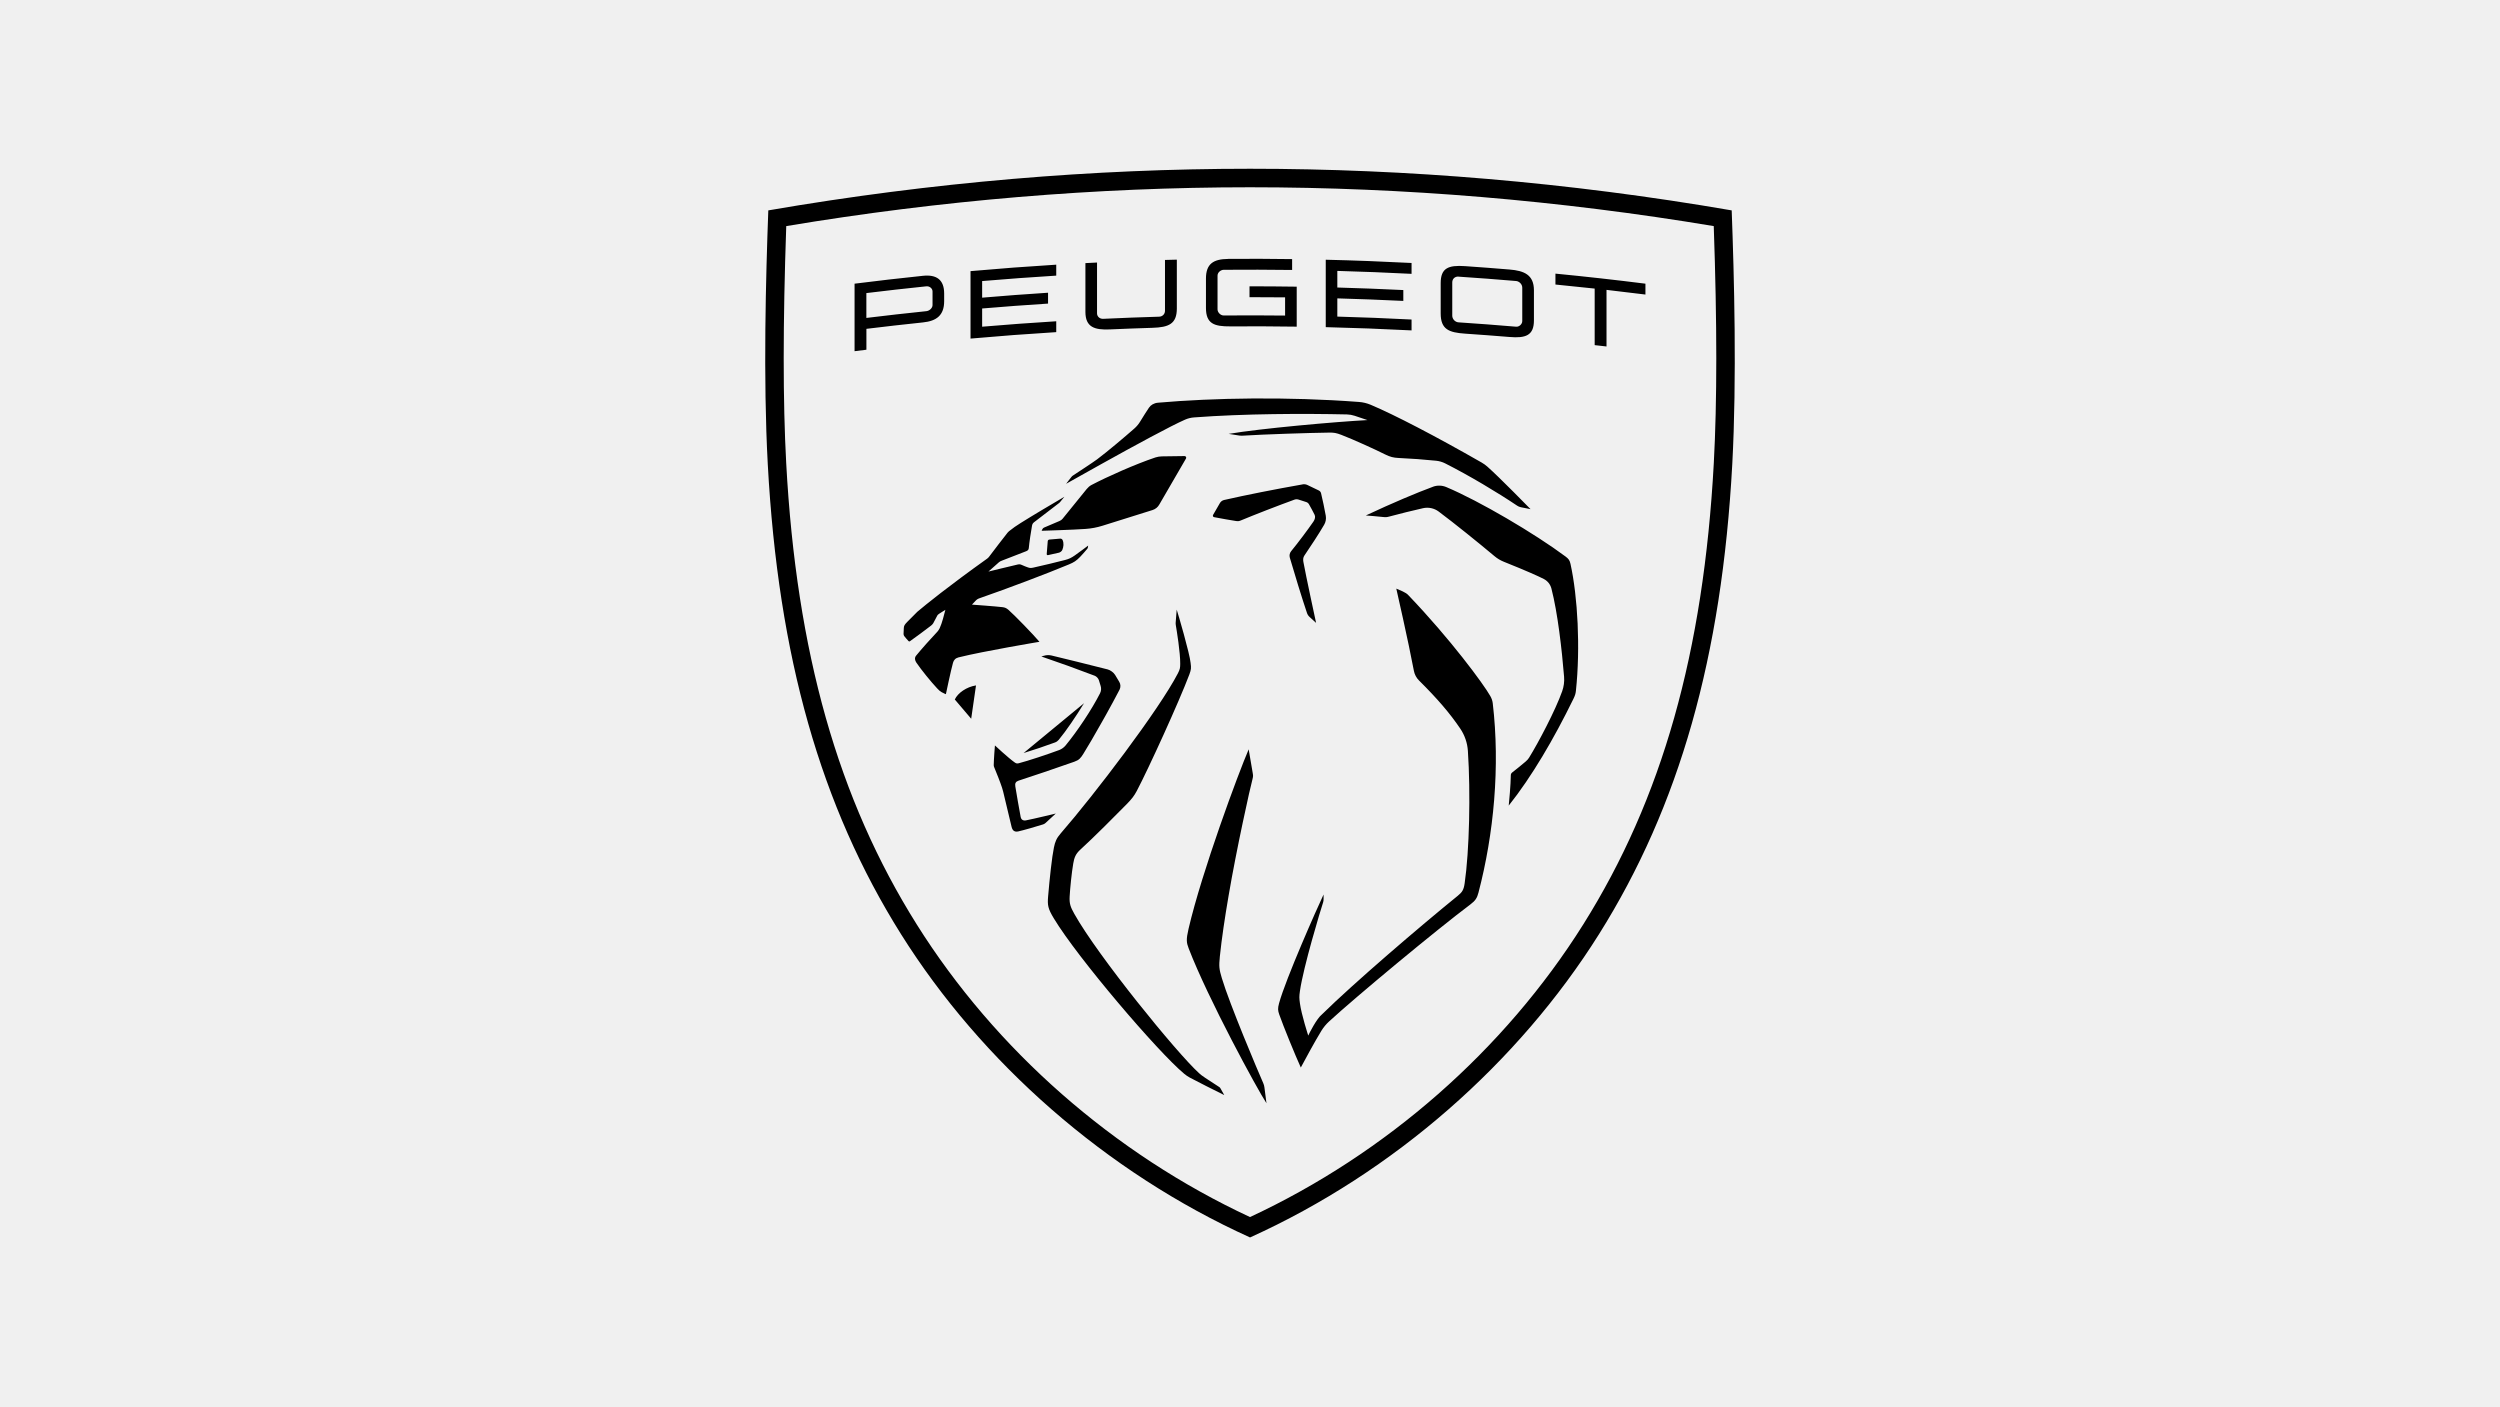
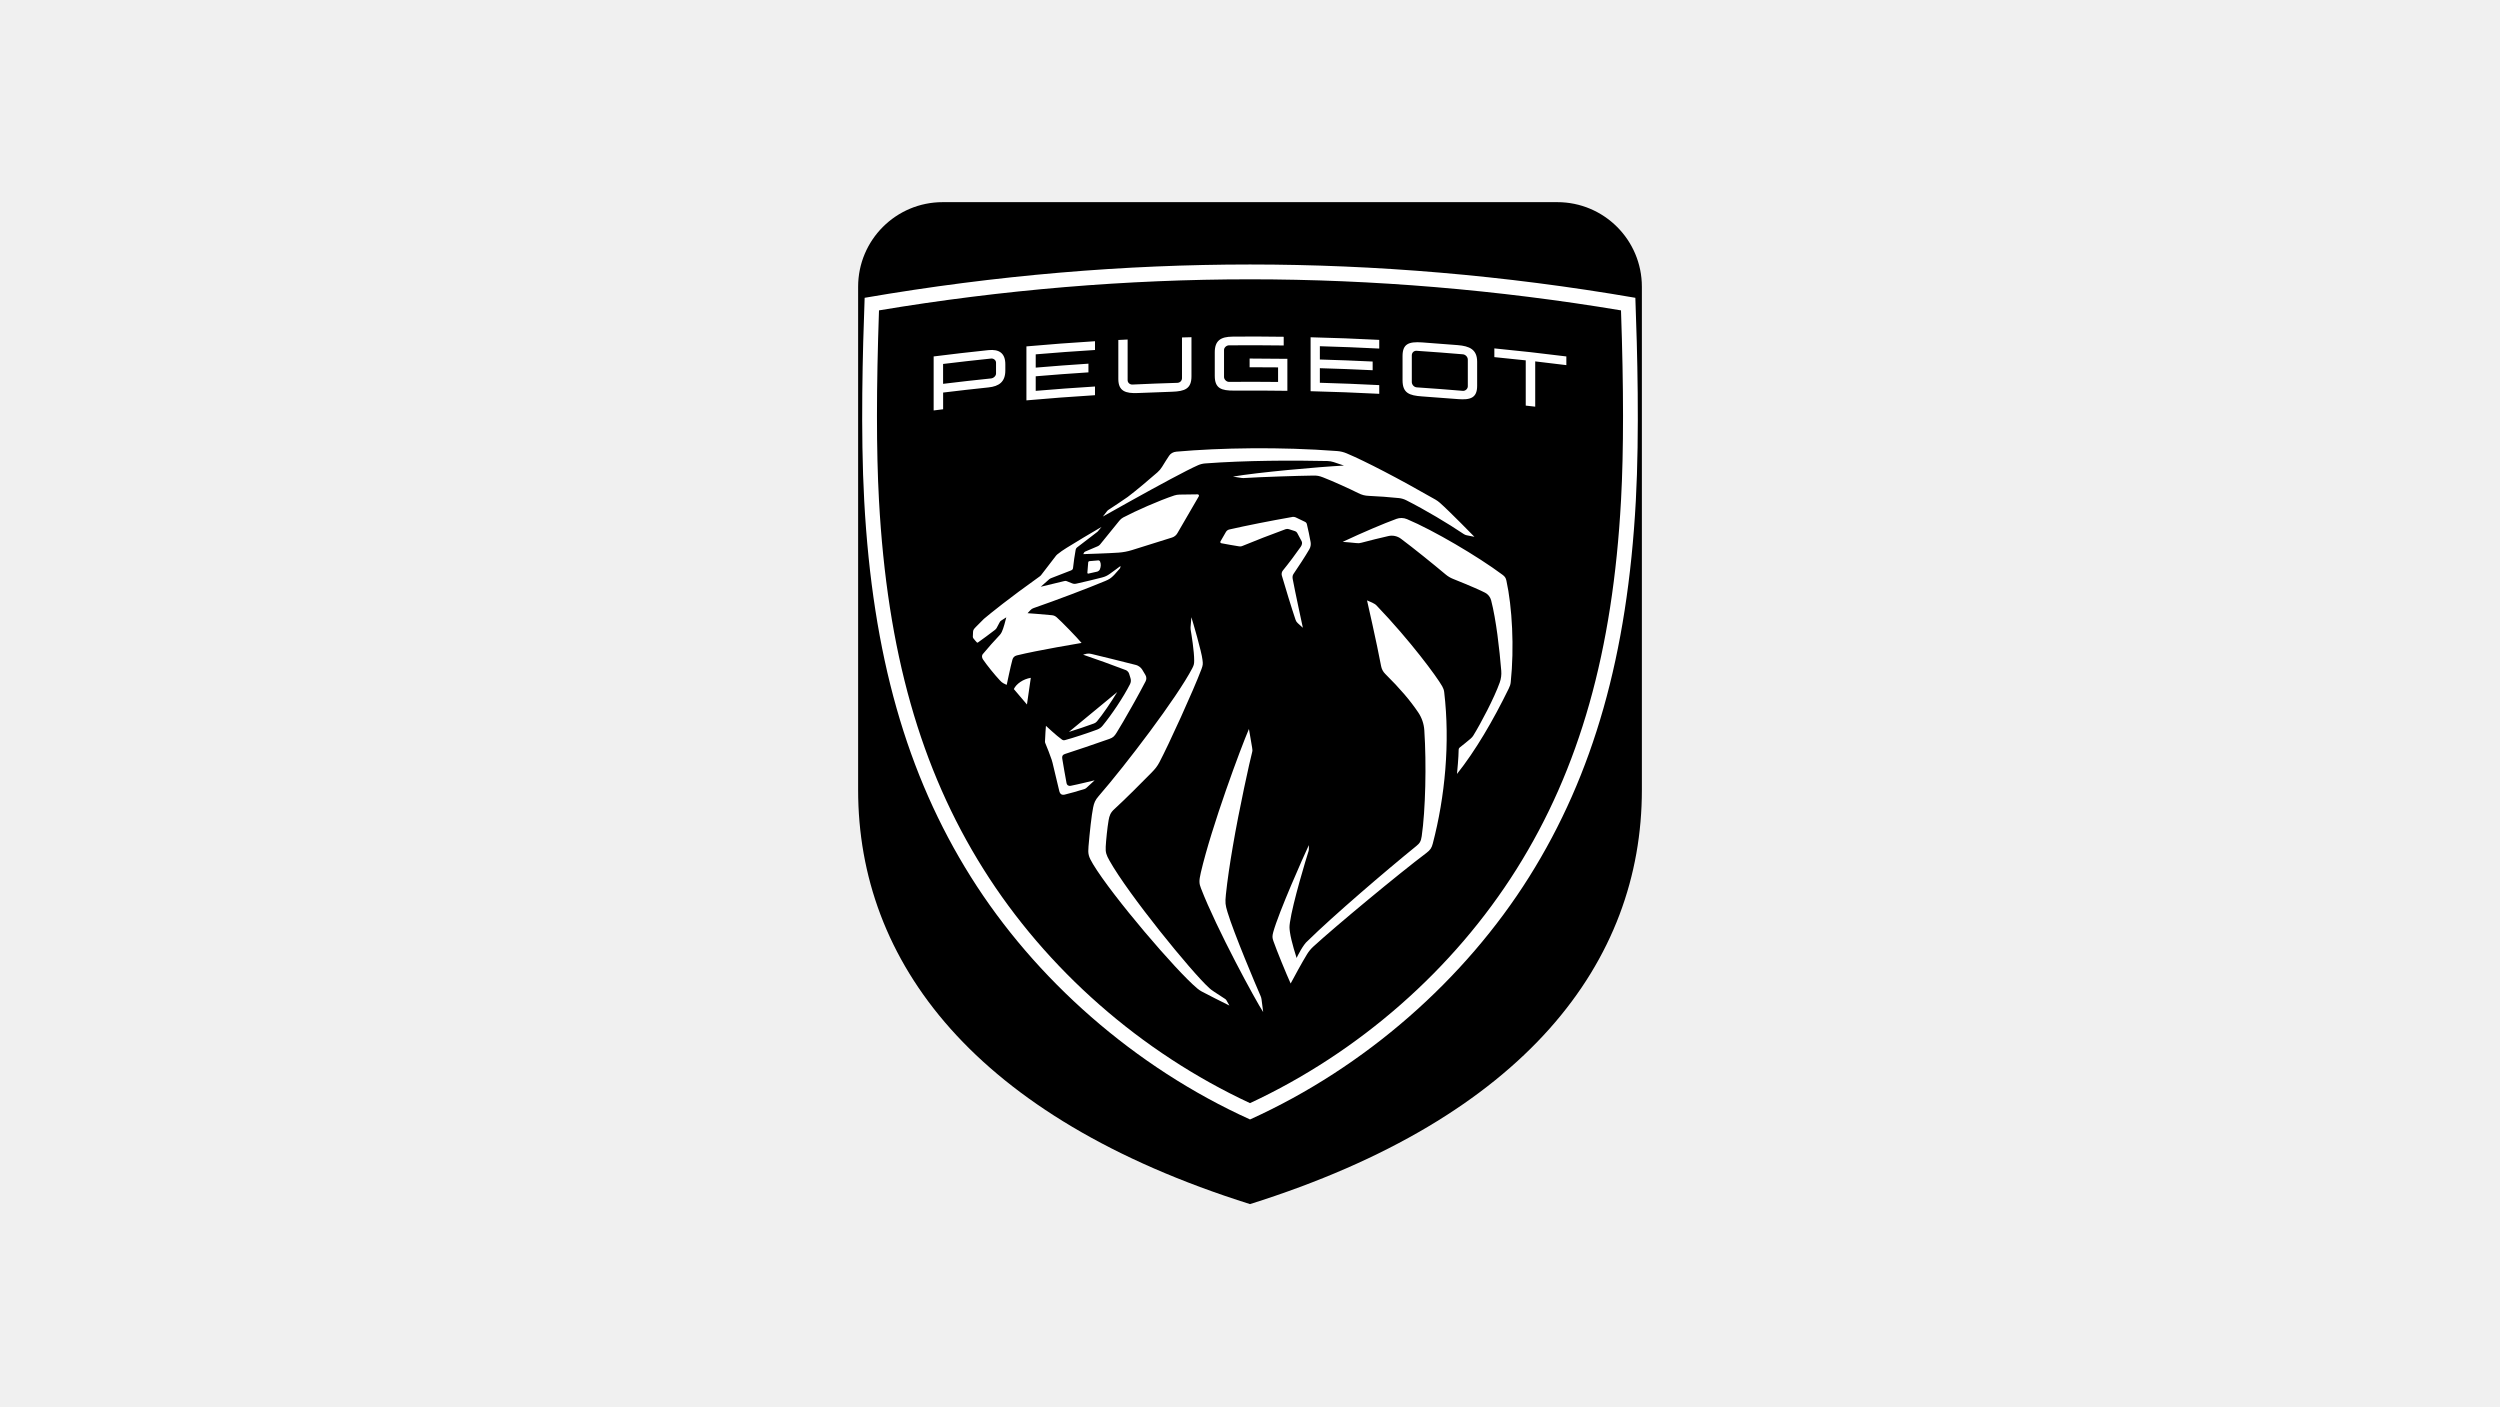
<svg xmlns="http://www.w3.org/2000/svg" viewBox="0 0 1600 900" role="img" aria-labelledby="title desc">
  <g id="artboard" transform="translate(458 108) scale(28.5)">
    <g id="artwork">
      <g id="artwork">
-         <path fill="#000000" d="M12 0c3.499 0 7.131.299 10.817.935.055 1.478.117 3.762.013 5.7-.235 4.322-1.186 7.676-2.994 10.556-1.803 2.872-4.594 5.342-7.835 6.808-3.242-1.467-6.033-3.936-7.836-6.808-1.808-2.88-2.759-6.235-2.994-10.556-.105-1.938-.043-4.223.012-5.7C4.869.299 8.501 0 12 0zm0 .416c-3.449 0-6.951.293-10.414.872-.076 2.192-.076 3.937-.001 5.324.231 4.248 1.162 7.539 2.931 10.357 1.769 2.818 4.421 5.146 7.484 6.572 3.062-1.426 5.715-3.754 7.484-6.572 1.769-2.818 2.7-6.109 2.931-10.357.075-1.388.075-3.132-.001-5.324C18.951.71 15.449.416 12.0.416zM11.97 13.036s.068.405.089.522c.012.067.014.084-.003.149-.048.17-.363 1.59-.538 2.626-.082.477-.153.95-.195 1.355-.023.23-.016.285.045.489.172.577.808 2.083.93 2.358a.329.329 0 0 1 .026.095l.046.355c-.204-.308-1.312-2.346-1.746-3.474-.051-.133-.061-.198-.004-.443.302-1.296 1.121-3.499 1.351-4.032zm-1.615-3.132c.031.091.291.981.311 1.192.016.117.013.149-.028.261-.228.606-.916 2.113-1.181 2.616-.059.111-.115.183-.226.296-.254.258-.739.746-1.039 1.019-.109.099-.139.184-.161.313-.036.206-.071.558-.081.74-.009.16.017.235.106.393.529.945 2.297 3.119 2.8 3.576.036.033.063.055.14.106.074.049.315.206.315.206a.085.085 0 0 1 .024.026l.087.154c-.226-.112-.587-.293-.774-.393a.753.753 0 0 1-.125-.085c-.59-.49-2.396-2.606-2.928-3.49-.133-.221-.146-.292-.128-.501.033-.389.085-.877.13-1.092.027-.129.056-.205.155-.319.753-.865 2.206-2.774 2.629-3.591.047-.092.051-.124.052-.212.003-.253-.078-.746-.099-.87a.238.238 0 0 1-.003-.059l.023-.288zm4.931-.475c.081.038.214.08.273.15.937.978 1.686 1.993 1.836 2.26.029.051.049.103.056.162.168 1.427.024 2.938-.32 4.253-.031.119-.066.179-.18.265-.761.571-2.569 2.072-3.176 2.63a.996.996 0 0 0-.172.209c-.153.251-.342.601-.462.825-.123-.27-.392-.927-.485-1.193-.03-.087-.035-.132-.004-.248.15-.551.862-2.154 1-2.444-.002.037.006.135-.008.169-.062.19-.445 1.453-.523 2-.017.122-.016.155 0 .274.034.256.187.725.187.725.017-.041.189-.384.309-.477.709-.698 2.197-1.972 3.05-2.664.096-.078.132-.13.153-.277.106-.725.136-2.027.073-2.975a1.012 1.012 0 0 0-.171-.5c-.231-.342-.507-.665-.926-1.081a.415.415 0 0 1-.116-.219c-.122-.652-.395-1.845-.395-1.845zm-7.92 1.509a.331.331 0 0 1 .179-.007c.267.064.832.203 1.259.312.06.015.135.071.167.124l.093.155a.182.182 0 0 1 .006.177 21.795 21.795 0 0 1-.305.565l-.089.158c-.163.29-.325.569-.418.716-.061.097-.095.14-.203.178-.42.148-.942.325-1.252.425-.063.021-.085.059-.073.13.022.128.094.564.121.691.01.047.048.084.117.071.183-.035.671-.154.671-.154s-.144.133-.23.212a.146.146 0 0 1-.054.032c-.133.044-.458.136-.559.158-.079.017-.129-.014-.15-.103 0 0-.139-.59-.189-.791a1.552 1.552 0 0 0-.025-.087c-.037-.116-.128-.344-.178-.464a.108.108 0 0 1-.009-.044c.002-.137.027-.442.027-.442s.299.28.444.382c.033.023.052.028.092.018.199-.051.655-.202.906-.296a.347.347 0 0 0 .146-.105c.259-.314.585-.801.772-1.169a.219.219 0 0 0 .015-.163l-.041-.133c-.012-.039-.053-.083-.091-.098a34.025 34.025 0 0 0-1.2-.433l.049-.015zm8.742-3.797a.407.407 0 0 1 .299.007c.741.311 1.987 1.044 2.679 1.56.067.05.093.084.111.165.163.74.224 1.885.122 2.848-.007.069-.021.111-.057.185-.439.898-.933 1.743-1.452 2.395.008-.081.045-.462.047-.683a.076.076 0 0 1 .03-.06 9.058 9.058 0 0 0 .304-.247c.036-.032.057-.055.076-.086.212-.343.59-1.06.743-1.491a.787.787 0 0 0 .043-.328c-.049-.601-.143-1.434-.284-1.978a.334.334 0 0 0-.17-.215c-.121-.062-.359-.171-.9-.388a.763.763 0 0 1-.207-.124c-.355-.298-.91-.746-1.255-1.003a.43.43 0 0 0-.353-.075 21.499 21.499 0 0 0-.752.186c-.061.017-.085.018-.149.011-.101-.012-.301-.028-.382-.034.587-.276 1.152-.514 1.506-.644zM8.274 12c-.184.302-.403.624-.569.824a.199.199 0 0 1-.083.059 14.149 14.149 0 0 1-.706.238l1.359-1.121zm-2.427-.397l-.108.748-.368-.433c.067-.145.263-.283.477-.316zm-.687-1.699l-.133.084c-.033.021-.042.03-.056.059a2.697 2.697 0 0 1-.086.162c-.009.016-.034.04-.047.05a16.611 16.611 0 0 1-.477.353c-.009.006-.02.004-.028-.004-.017-.017-.086-.095-.098-.114a.082.082 0 0 1-.015-.049 2.033 2.033 0 0 1 .006-.134c.004-.051.018-.075.081-.139.069-.072.145-.147.224-.225.195-.164.686-.563 1.564-1.19a.193.193 0 0 0 .044-.042c.092-.124.354-.464.419-.545a.193.193 0 0 1 .031-.031 2.485 2.485 0 0 1 .26-.183c.244-.154.718-.435.983-.59l-.101.124c-.006.005-.011.011-.017.016a42.288 42.288 0 0 0-.562.431c-.029.023-.04.043-.047.078-.023.127-.06.367-.072.5-.003.039-.02.058-.06.074-.173.07-.378.144-.544.211-.036.014-.045.019-.066.036-.017.013-.237.21-.237.21s.479-.118.655-.158c.042-.009.06-.007.099.011.036.017.097.041.129.052.049.018.075.017.129.005.198-.044.531-.123.708-.17.092-.024.142-.049.22-.103.085-.059.3-.221.3-.221s-.004.029-.007.044a.059.059 0 0 1-.016.032 3.986 3.986 0 0 1-.158.178c-.087.09-.139.122-.248.168-.503.21-1.364.536-2.009.76-.042.015-.061.027-.092.059-.034.035-.08.085-.08.085s.526.038.687.057c.052.006.089.023.129.057.132.114.569.564.7.721 0 0-1.243.207-1.818.35-.071.018-.107.063-.123.12-.048.168-.16.706-.16.706s-.04-.013-.096-.045c-.038-.022-.058-.04-.1-.085-.136-.144-.36-.42-.468-.58-.032-.047-.045-.107-.005-.155.117-.144.351-.406.48-.541.014-.015.031-.04.05-.077.05-.103.104-.318.128-.414zm8.022-2.817a.18.18 0 0 1 .108.015l.256.123a.093.093 0 0 1 .05.063c.035.147.077.341.106.506a.299.299 0 0 1-.036.199c-.106.185-.324.517-.446.695-.027.04-.03.088-.022.136.055.306.286 1.374.286 1.374l-.145-.132a.21.21 0 0 1-.06-.092c-.103-.302-.296-.933-.385-1.241a.159.159 0 0 1 .03-.145c.151-.184.372-.478.5-.664.036-.052.048-.11.027-.153a4.614 4.614 0 0 0-.127-.237.106.106 0 0 0-.06-.049l-.174-.056a.145.145 0 0 0-.093.002c-.379.138-.889.336-1.201.466-.046.019-.064.021-.12.012-.09-.013-.353-.06-.482-.085a.034.034 0 0 1-.023-.051l.153-.265a.147.147 0 0 1 .096-.07c.492-.112 1.143-.241 1.762-.35zM7.737 8.306a.054.054 0 0 1 .055.033c.031.072.022.152-.007.221-.012.028-.047.055-.077.062l-.246.055a.023.023 0 0 1-.027-.024l.023-.289a.04.04 0 0 1 .036-.037l.243-.021zm2.794-1.854a.037.037 0 0 1 .032.055l-.599 1.032a.264.264 0 0 1-.155.126l-1.123.352a1.65 1.65 0 0 1-.376.071c-.249.019-.989.042-.989.042l.016-.035a.074.074 0 0 1 .038-.037l.35-.149a.169.169 0 0 0 .067-.05l.54-.666c.029-.036.067-.07.107-.091.357-.188.992-.47 1.437-.619a.508.508 0 0 1 .143-.024l.512-.007zm-.6-1.198c1.239-.109 2.915-.139 4.517-.017a.837.837 0 0 1 .264.064c.525.221 1.456.704 2.491 1.297a.776.776 0 0 1 .128.092c.274.242.969.954.969.954l-.217-.043a.228.228 0 0 1-.084-.035c-.438-.295-1.078-.678-1.615-.949a.592.592 0 0 0-.203-.06 14.69 14.69 0 0 0-.844-.062c-.114-.005-.191-.024-.303-.08-.213-.108-.728-.342-.985-.44-.11-.042-.166-.052-.273-.05-.441.006-1.446.038-1.959.07a.244.244 0 0 1-.052-.003l-.244-.038c.694-.12 2.408-.273 3.117-.31l-.289-.097a.596.596 0 0 0-.173-.03c-.97-.022-2.304-.018-3.432.067a.61.61 0 0 0-.202.05c-.323.142-1.11.569-1.899 1.008-.255.142-.529.295-.773.433 0 0 .099-.127.117-.151.017-.021.022-.025.045-.04.102-.068.411-.268.534-.358.238-.179.613-.496.836-.692a.668.668 0 0 0 .129-.153c.072-.117.151-.244.2-.315.041-.061.112-.104.201-.112zM4.655 2.404c.306-.032.477.087.477.398v.172c0 .317-.171.446-.477.477a71.255 71.255 0 0 0-1.269.144v.469c-.089.011-.177.022-.266.033V2.581a70.662 70.662 0 0 1 1.535-.177zm14.203-.049a71.245 71.245 0 0 1 2.022.226v.244a68.767 68.767 0 0 0-.874-.105v1.271a94.038 94.038 0 0 0-.266-.03V2.691a68.332 68.332 0 0 0-.881-.091v-.244zM7.649 2.156v.244a71.853 71.853 0 0 0-1.664.122v.373a68.573 68.573 0 0 1 1.48-.111v.244a70.541 70.541 0 0 0-1.48.11v.409a69.7 69.7 0 0 1 1.664-.122v.244a70.938 70.938 0 0 0-1.925.145v-1.515a70.535 70.535 0 0 1 1.925-.145zm8.633.415c0-.34.168-.41.548-.384.333.023.666.048.999.076.33.027.547.12.547.467v.676c0 .34-.188.402-.547.372a72.552 72.552 0 0 0-.999-.075c-.363-.025-.548-.095-.548-.455v-.676zm-2.581-.528c.643.015 1.285.04 1.927.073v.244a70.737 70.737 0 0 0-1.667-.066v.373c.494.014.988.033 1.482.057v.244a70.441 70.441 0 0 0-1.482-.057v.409a69.156 69.156 0 0 1 1.667.066v.244a71.29 71.29 0 0 0-1.927-.073v-1.515zm-3.344-.001v1.096c0 .347-.182.423-.548.434a68.029 68.029 0 0 0-.957.036c-.34.015-.548-.049-.548-.393V2.119l.261-.013v1.142c0 .069.059.126.139.122a70.12 70.12 0 0 1 1.255-.048c.08-.002.132-.063.132-.132v-1.142c.089-.003.178-.005.268-.007zm6.324.38c-.079-.005-.139.05-.139.13v.749c0 .069.059.142.139.148.432.029.864.061 1.295.098.069.006.138-.058.138-.127v-.749c0-.079-.069-.144-.138-.15a70.186 70.186 0 0 0-1.295-.098zm-5.172-.398c.479-.004.958-.002 1.437.005v.244a72.147 72.147 0 0 0-1.536-.004c-.069.001-.139.061-.139.13v.759c0 .069.069.138.139.137.459-.004.918-.003 1.378.002v-.409a66.592 66.592 0 0 0-.799-.004v-.244c.353 0 .707.003 1.06.008v.898a71.123 71.123 0 0 0-1.49-.006c-.363.003-.548-.06-.548-.414v-.66c0-.33.165-.438.499-.441zm-6.755.616l-.021 0a70.229 70.229 0 0 0-1.348.152V3.35a71.034 71.034 0 0 1 1.348-.152c.069-.007.138-.07.138-.136v-.307c0-.069-.069-.122-.138-.115l.021-0z" />
+         <path fill="#000000" d="M5.1 0.75h13.8c1.05 0 1.9.85 1.9 1.9v11.3c0 3.85-2.6 7.35-8.8 9.3-6.2-1.95-8.8-5.45-8.8-9.3V2.65c0-1.05.85-1.9 1.9-1.9z" />
+         <g transform="translate(2.4 2.15) scale(0.8)">
+           <path fill="#ffffff" d="M12 0c3.499 0 7.131.299 10.817.935.055 1.478.117 3.762.013 5.7-.235 4.322-1.186 7.676-2.994 10.556-1.803 2.872-4.594 5.342-7.835 6.808-3.242-1.467-6.033-3.936-7.836-6.808-1.808-2.88-2.759-6.235-2.994-10.556-.105-1.938-.043-4.223.012-5.7C4.869.299 8.501 0 12 0zm0 .416c-3.449 0-6.951.293-10.414.872-.076 2.192-.076 3.937-.001 5.324.231 4.248 1.162 7.539 2.931 10.357 1.769 2.818 4.421 5.146 7.484 6.572 3.062-1.426 5.715-3.754 7.484-6.572 1.769-2.818 2.7-6.109 2.931-10.357.075-1.388.075-3.132-.001-5.324C18.951.71 15.449.416 12.0.416zM11.97 13.036s.068.405.089.522c.012.067.014.084-.003.149-.048.17-.363 1.59-.538 2.626-.082.477-.153.95-.195 1.355-.023.23-.016.285.045.489.172.577.808 2.083.93 2.358a.329.329 0 0 1 .026.095l.046.355c-.204-.308-1.312-2.346-1.746-3.474-.051-.133-.061-.198-.004-.443.302-1.296 1.121-3.499 1.351-4.032zm-1.615-3.132c.031.091.291.981.311 1.192.016.117.013.149-.028.261-.228.606-.916 2.113-1.181 2.616-.059.111-.115.183-.226.296-.254.258-.739.746-1.039 1.019-.109.099-.139.184-.161.313-.036.206-.071.558-.081.74-.009.16.017.235.106.393.529.945 2.297 3.119 2.8 3.576.036.033.063.055.14.106.074.049.315.206.315.206a.085.085 0 0 1 .024.026l.087.154c-.226-.112-.587-.293-.774-.393a.753.753 0 0 1-.125-.085c-.59-.49-2.396-2.606-2.928-3.49-.133-.221-.146-.292-.128-.501.033-.389.085-.877.13-1.092.027-.129.056-.205.155-.319.753-.865 2.206-2.774 2.629-3.591.047-.092.051-.124.052-.212.003-.253-.078-.746-.099-.87a.238.238 0 0 1-.003-.059l.023-.288zm4.931-.475c.081.038.214.08.273.15.937.978 1.686 1.993 1.836 2.26.029.051.049.103.056.162.168 1.427.024 2.938-.32 4.253-.031.119-.066.179-.18.265-.761.571-2.569 2.072-3.176 2.63a.996.996 0 0 0-.172.209c-.153.251-.342.601-.462.825-.123-.27-.392-.927-.485-1.193-.03-.087-.035-.132-.004-.248.15-.551.862-2.154 1-2.444-.002.037.006.135-.008.169-.062.19-.445 1.453-.523 2-.017.122-.016.155 0 .274.034.256.187.725.187.725.017-.041.189-.384.309-.477.709-.698 2.197-1.972 3.05-2.664.096-.078.132-.13.153-.277.106-.725.136-2.027.073-2.975a1.012 1.012 0 0 0-.171-.5c-.231-.342-.507-.665-.926-1.081a.415.415 0 0 1-.116-.219c-.122-.652-.395-1.845-.395-1.845zm-7.92 1.509a.331.331 0 0 1 .179-.007c.267.064.832.203 1.259.312.06.015.135.071.167.124l.093.155a.182.182 0 0 1 .006.177 21.795 21.795 0 0 1-.305.565l-.089.158c-.163.29-.325.569-.418.716-.061.097-.095.14-.203.178-.42.148-.942.325-1.252.425-.063.021-.085.059-.073.13.022.128.094.564.121.691.01.047.048.084.117.071.183-.035.671-.154.671-.154s-.144.133-.23.212a.146.146 0 0 1-.054.032c-.133.044-.458.136-.559.158-.079.017-.129-.014-.15-.103 0 0-.139-.59-.189-.791a1.552 1.552 0 0 0-.025-.087c-.037-.116-.128-.344-.178-.464a.108.108 0 0 1-.009-.044c.002-.137.027-.442.027-.442s.299.28.444.382c.033.023.052.028.092.018.199-.051.655-.202.906-.296a.347.347 0 0 0 .146-.105c.259-.314.585-.801.772-1.169a.219.219 0 0 0 .015-.163l-.041-.133c-.012-.039-.053-.083-.091-.098a34.025 34.025 0 0 0-1.2-.433l.049-.015zm8.742-3.797a.407.407 0 0 1 .299.007c.741.311 1.987 1.044 2.679 1.56.067.05.093.084.111.165.163.74.224 1.885.122 2.848-.007.069-.021.111-.057.185-.439.898-.933 1.743-1.452 2.395.008-.081.045-.462.047-.683a.076.076 0 0 1 .03-.06 9.058 9.058 0 0 0 .304-.247c.036-.032.057-.055.076-.086.212-.343.59-1.06.743-1.491a.787.787 0 0 0 .043-.328c-.049-.601-.143-1.434-.284-1.978a.334.334 0 0 0-.17-.215c-.121-.062-.359-.171-.9-.388a.763.763 0 0 1-.207-.124c-.355-.298-.91-.746-1.255-1.003a.43.43 0 0 0-.353-.075 21.499 21.499 0 0 0-.752.186c-.061.017-.085.018-.149.011-.101-.012-.301-.028-.382-.034.587-.276 1.152-.514 1.506-.644zM8.274 12c-.184.302-.403.624-.569.824a.199.199 0 0 1-.083.059 14.149 14.149 0 0 1-.706.238l1.359-1.121zm-2.427-.397l-.108.748-.368-.433c.067-.145.263-.283.477-.316zm-.687-1.699l-.133.084c-.033.021-.042.03-.056.059a2.697 2.697 0 0 1-.086.162c-.009.016-.034.04-.047.05a16.611 16.611 0 0 1-.477.353c-.009.006-.02.004-.028-.004-.017-.017-.086-.095-.098-.114a.082.082 0 0 1-.015-.049 2.033 2.033 0 0 1 .006-.134c.004-.051.018-.075.081-.139.069-.072.145-.147.224-.225.195-.164.686-.563 1.564-1.19a.193.193 0 0 0 .044-.042c.092-.124.354-.464.419-.545a.193.193 0 0 1 .031-.031 2.485 2.485 0 0 1 .26-.183c.244-.154.718-.435.983-.59l-.101.124c-.006.005-.011.011-.017.016a42.288 42.288 0 0 0-.562.431c-.029.023-.04.043-.047.078-.023.127-.06.367-.072.5-.003.039-.02.058-.06.074-.173.07-.378.144-.544.211-.036.014-.045.019-.066.036-.017.013-.237.21-.237.21s.479-.118.655-.158c.042-.009.06-.007.099.011.036.017.097.041.129.052.049.018.075.017.129.005.198-.044.531-.123.708-.17.092-.024.142-.049.22-.103.085-.059.3-.221.3-.221s-.004.029-.007.044a.059.059 0 0 1-.016.032 3.986 3.986 0 0 1-.158.178c-.087.09-.139.122-.248.168-.503.21-1.364.536-2.009.76-.042.015-.061.027-.092.059-.034.035-.08.085-.08.085s.526.038.687.057c.052.006.089.023.129.057.132.114.569.564.7.721 0 0-1.243.207-1.818.35-.071.018-.107.063-.123.12-.048.168-.16.706-.16.706s-.04-.013-.096-.045c-.038-.022-.058-.04-.1-.085-.136-.144-.36-.42-.468-.58-.032-.047-.045-.107-.005-.155.117-.144.351-.406.48-.541.014-.015.031-.04.05-.077.05-.103.104-.318.128-.414zm8.022-2.817a.18.18 0 0 1 .108.015l.256.123a.093.093 0 0 1 .05.063c.035.147.077.341.106.506a.299.299 0 0 1-.036.199c-.106.185-.324.517-.446.695-.027.04-.03.088-.022.136.055.306.286 1.374.286 1.374l-.145-.132a.21.21 0 0 1-.06-.092c-.103-.302-.296-.933-.385-1.241a.159.159 0 0 1 .03-.145c.151-.184.372-.478.5-.664.036-.052.048-.11.027-.153a4.614 4.614 0 0 0-.127-.237.106.106 0 0 0-.06-.049l-.174-.056a.145.145 0 0 0-.093.002c-.379.138-.889.336-1.201.466-.046.019-.064.021-.12.012-.09-.013-.353-.06-.482-.085a.034.034 0 0 1-.023-.051l.153-.265a.147.147 0 0 1 .096-.07c.492-.112 1.143-.241 1.762-.35zM7.737 8.306a.054.054 0 0 1 .055.033c.031.072.022.152-.007.221-.012.028-.047.055-.077.062l-.246.055a.023.023 0 0 1-.027-.024l.023-.289a.04.04 0 0 1 .036-.037l.243-.021zm2.794-1.854a.037.037 0 0 1 .032.055l-.599 1.032a.264.264 0 0 1-.155.126l-1.123.352a1.65 1.65 0 0 1-.376.071c-.249.019-.989.042-.989.042l.016-.035a.074.074 0 0 1 .038-.037l.35-.149a.169.169 0 0 0 .067-.05l.54-.666c.029-.036.067-.07.107-.091.357-.188.992-.47 1.437-.619a.508.508 0 0 1 .143-.024l.512-.007zm-.6-1.198c1.239-.109 2.915-.139 4.517-.017a.837.837 0 0 1 .264.064c.525.221 1.456.704 2.491 1.297a.776.776 0 0 1 .128.092c.274.242.969.954.969.954l-.217-.043a.228.228 0 0 1-.084-.035c-.438-.295-1.078-.678-1.615-.949a.592.592 0 0 0-.203-.06 14.69 14.69 0 0 0-.844-.062c-.114-.005-.191-.024-.303-.08-.213-.108-.728-.342-.985-.44-.11-.042-.166-.052-.273-.05-.441.006-1.446.038-1.959.07a.244.244 0 0 1-.052-.003l-.244-.038c.694-.12 2.408-.273 3.117-.31l-.289-.097a.596.596 0 0 0-.173-.03c-.97-.022-2.304-.018-3.432.067a.61.61 0 0 0-.202.05c-.323.142-1.11.569-1.899 1.008-.255.142-.529.295-.773.433 0 0 .099-.127.117-.151.017-.021.022-.025.045-.04.102-.068.411-.268.534-.358.238-.179.613-.496.836-.692a.668.668 0 0 0 .129-.153c.072-.117.151-.244.2-.315.041-.061.112-.104.201-.112zM4.655 2.404c.306-.032.477.087.477.398v.172c0 .317-.171.446-.477.477a71.255 71.255 0 0 0-1.269.144v.469c-.089.011-.177.022-.266.033V2.581a70.662 70.662 0 0 1 1.535-.177zm14.203-.049a71.245 71.245 0 0 1 2.022.226v.244a68.767 68.767 0 0 0-.874-.105v1.271a94.038 94.038 0 0 0-.266-.03V2.691a68.332 68.332 0 0 0-.881-.091v-.244zM7.649 2.156v.244a71.853 71.853 0 0 0-1.664.122v.373a68.573 68.573 0 0 1 1.48-.111v.244a70.541 70.541 0 0 0-1.48.11v.409a69.7 69.7 0 0 1 1.664-.122v.244a70.938 70.938 0 0 0-1.925.145v-1.515a70.535 70.535 0 0 1 1.925-.145zm8.633.415c0-.34.168-.41.548-.384.333.023.666.048.999.076.33.027.547.12.547.467v.676c0 .34-.188.402-.547.372a72.552 72.552 0 0 0-.999-.075c-.363-.025-.548-.095-.548-.455v-.676zm-2.581-.528c.643.015 1.285.04 1.927.073v.244a70.737 70.737 0 0 0-1.667-.066v.373c.494.014.988.033 1.482.057v.244a70.441 70.441 0 0 0-1.482-.057v.409a69.156 69.156 0 0 1 1.667.066v.244a71.29 71.29 0 0 0-1.927-.073v-1.515zm-3.344-.001v1.096c0 .347-.182.423-.548.434a68.029 68.029 0 0 0-.957.036c-.34.015-.548-.049-.548-.393V2.119l.261-.013v1.142c0 .069.059.126.139.122a70.12 70.12 0 0 1 1.255-.048c.08-.002.132-.063.132-.132v-1.142c.089-.003.178-.005.268-.007zm6.324.38c-.079-.005-.139.05-.139.13v.749c0 .069.059.142.139.148.432.029.864.061 1.295.098.069.006.138-.058.138-.127v-.749c0-.079-.069-.144-.138-.15a70.186 70.186 0 0 0-1.295-.098zm-5.172-.398c.479-.004.958-.002 1.437.005v.244a72.147 72.147 0 0 0-1.536-.004c-.069.001-.139.061-.139.13v.759c0 .069.069.138.139.137.459-.004.918-.003 1.378.002v-.409a66.592 66.592 0 0 0-.799-.004v-.244c.353 0 .707.003 1.06.008v.898a71.123 71.123 0 0 0-1.49-.006c-.363.003-.548-.06-.548-.414v-.66c0-.33.165-.438.499-.441zm-6.755.616l-.021 0a70.229 70.229 0 0 0-1.348.152V3.35a71.034 71.034 0 0 1 1.348-.152c.069-.007.138-.07.138-.136v-.307c0-.069-.069-.122-.138-.115l.021-0z" />
+         </g>
      </g>
    </g>
  </g>
</svg>
